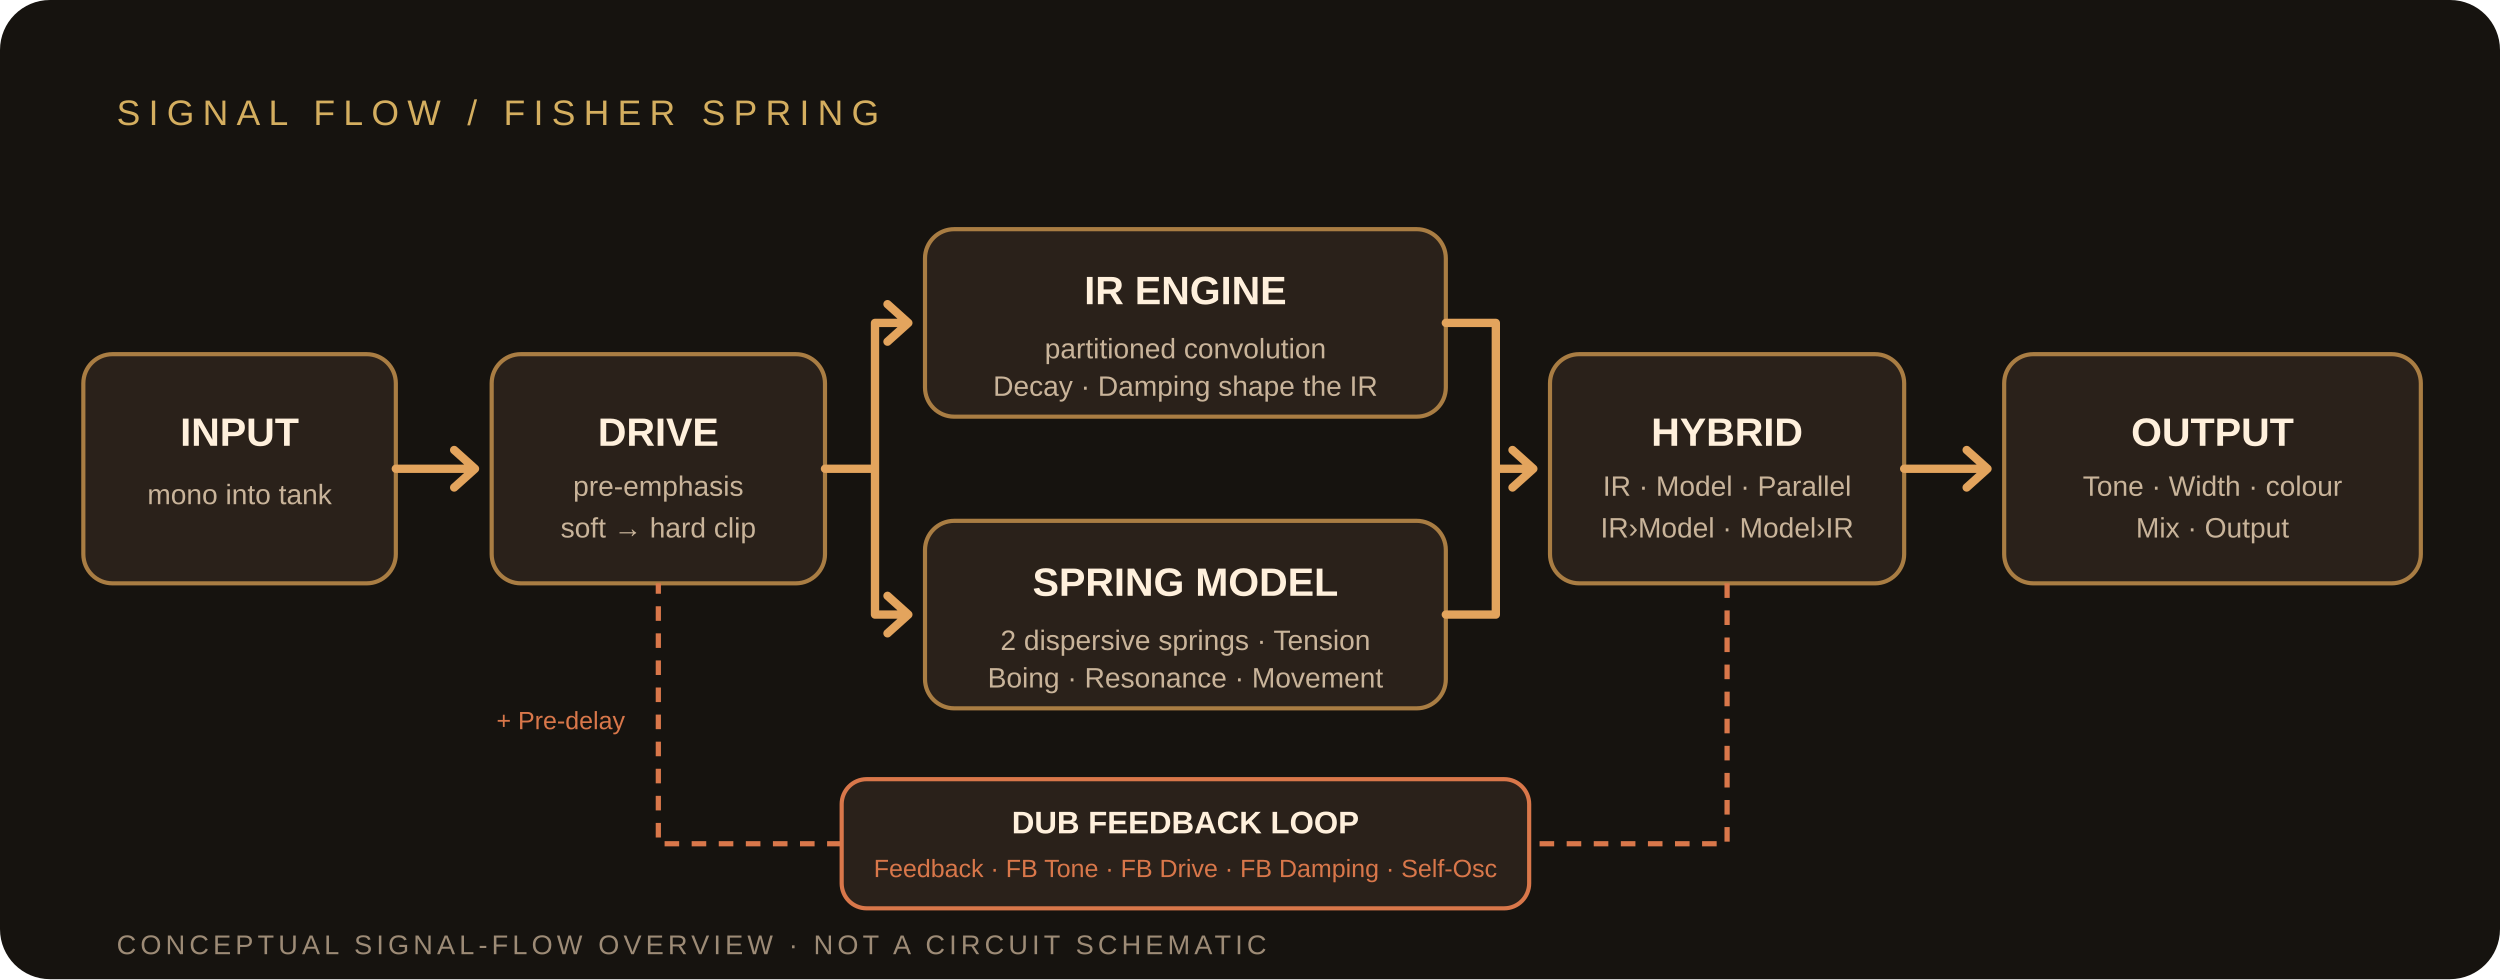
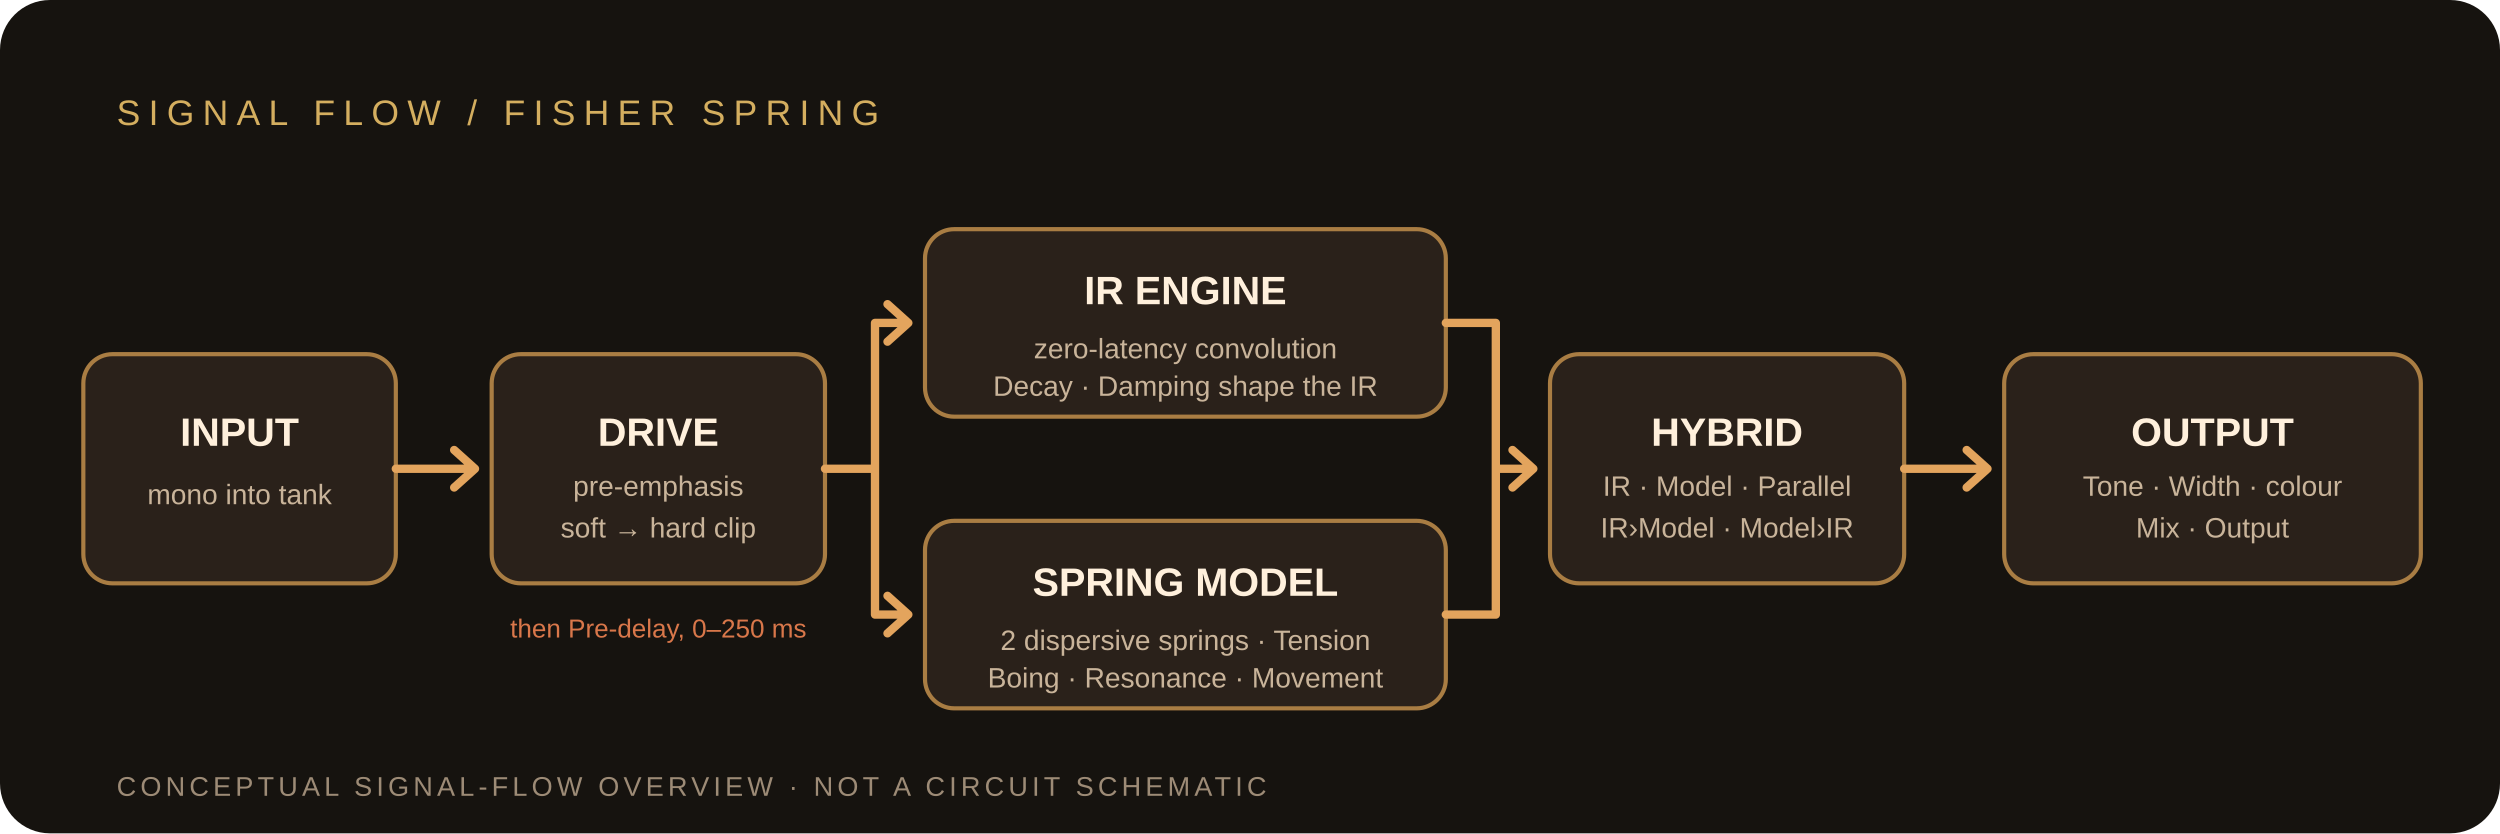
- <svg xmlns="http://www.w3.org/2000/svg" width="1200" height="470" viewBox="0 0 1200 470">
-   <rect width="1200" height="470" rx="24" fill="#16130f" />
+ <svg xmlns="http://www.w3.org/2000/svg" width="1200" height="400" viewBox="0 0 1200 400">
+   <rect width="1200" height="400" rx="24" fill="#16130f" />
  <text x="56" y="60" fill="#d4ae5f" font-family="Arial,sans-serif" font-size="17" letter-spacing="4">SIGNAL FLOW / FISHER SPRING</text>
  <g font-family="Arial,sans-serif">
    <g fill="#2a211a" stroke="#a97d43" stroke-width="2">
      <rect x="40" y="170" width="150" height="110" rx="14" />
      <rect x="236" y="170" width="160" height="110" rx="14" />
      <rect x="444" y="110" width="250" height="90" rx="14" />
      <rect x="444" y="250" width="250" height="90" rx="14" />
      <rect x="744" y="170" width="170" height="110" rx="14" />
      <rect x="962" y="170" width="200" height="110" rx="14" />
    </g>
    <g fill="#fff0dc" font-size="19" font-weight="700" text-anchor="middle">
      <text x="115" y="214">INPUT</text>
      <text x="316" y="214">DRIVE</text>
      <text x="569" y="146">IR ENGINE</text>
      <text x="569" y="286">SPRING MODEL</text>
      <text x="829" y="214">HYBRID</text>
      <text x="1062" y="214">OUTPUT</text>
    </g>
    <g fill="#c9b49a" font-size="13.5" text-anchor="middle">
      <text x="115" y="242">mono into tank</text>
      <text x="316" y="238">pre-emphasis</text>
      <text x="316" y="258">soft → hard clip</text>
-       <text x="569" y="172">partitioned convolution</text>
+       <text x="569" y="172">zero-latency convolution</text>
      <text x="569" y="190">Decay · Damping shape the IR</text>
      <text x="569" y="312">2 dispersive springs · Tension</text>
      <text x="569" y="330">Boing · Resonance · Movement</text>
      <text x="829" y="238">IR · Model · Parallel</text>
      <text x="829" y="258">IR›Model · Model›IR</text>
      <text x="1062" y="238">Tone · Width · colour</text>
      <text x="1062" y="258">Mix · Output</text>
    </g>
    <g fill="none" stroke="#e3a45d" stroke-width="4" stroke-linecap="round" stroke-linejoin="round">
      <path d="M190 225H228m-10 -9 10 9 -10 9" />
      <path d="M396 225H420V155H436m-10 -9 10 9 -10 9M420 225V295H436m-10 -9 10 9 -10 9" />
      <path d="M694 155H718V225H736m-10 -9 10 9 -10 9M694 295H718V225" />
      <path d="M914 225H954m-10 -9 10 9 -10 9" />
    </g>
-     <g fill="#2a211a" stroke="#d9774a" stroke-width="2">
-       <rect x="404" y="374" width="330" height="62" rx="12" />
-     </g>
-     <text x="569" y="400" fill="#fff0dc" font-size="15" font-weight="700" text-anchor="middle">DUB FEEDBACK LOOP</text>
-     <text x="569" y="421" fill="#d9774a" font-size="12" text-anchor="middle">Feedback · FB Tone · FB Drive · FB Damping · Self-Osc</text>
-     <g fill="none" stroke="#d9774a" stroke-width="2.5" stroke-dasharray="7 6">
-       <path d="M829 280V405H734M404 405H316V280" />
-     </g>
-     <text x="300" y="350" fill="#d9774a" font-size="12" text-anchor="end">+ Pre-delay</text>
+     <text x="316" y="306" fill="#d9774a" font-size="12.5" text-anchor="middle">then Pre-delay, 0–250 ms</text>
  </g>
-   <text x="56" y="458" fill="#9d8b76" font-family="Arial,sans-serif" font-size="13" letter-spacing="2">CONCEPTUAL SIGNAL-FLOW OVERVIEW · NOT A CIRCUIT SCHEMATIC</text>
+   <text x="56" y="382" fill="#9d8b76" font-family="Arial,sans-serif" font-size="13" letter-spacing="2">CONCEPTUAL SIGNAL-FLOW OVERVIEW · NOT A CIRCUIT SCHEMATIC</text>
</svg>
